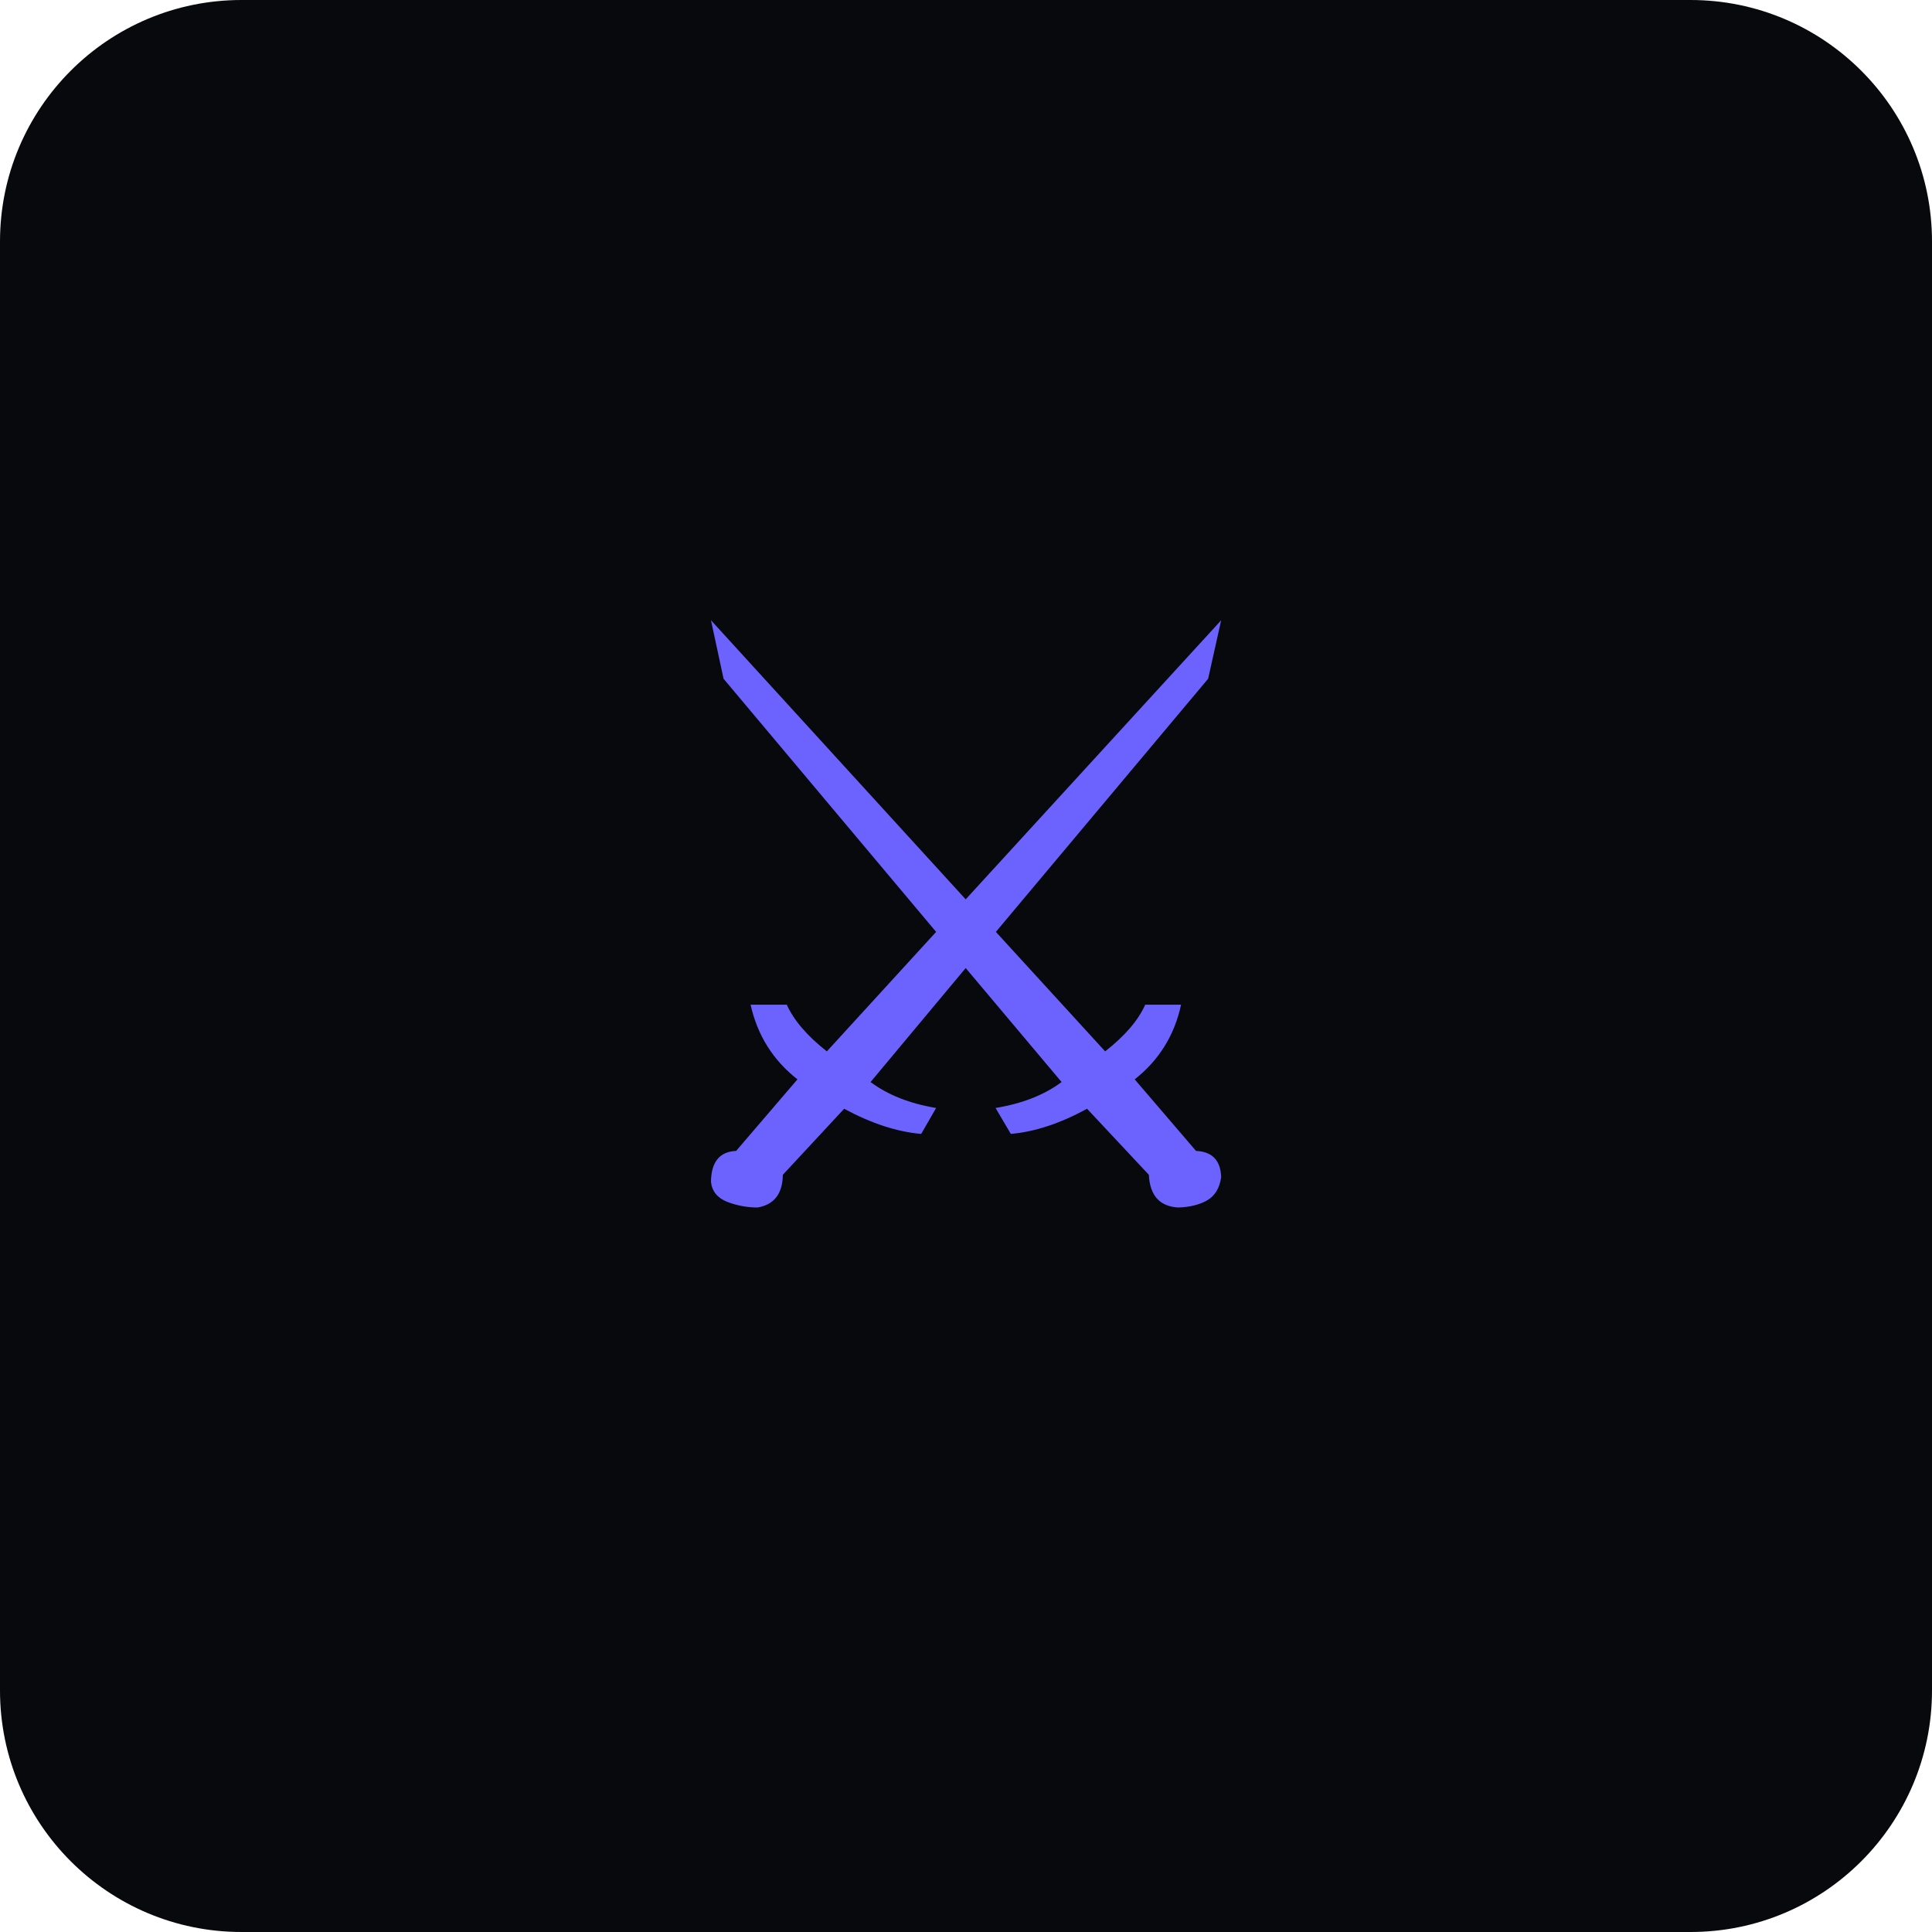
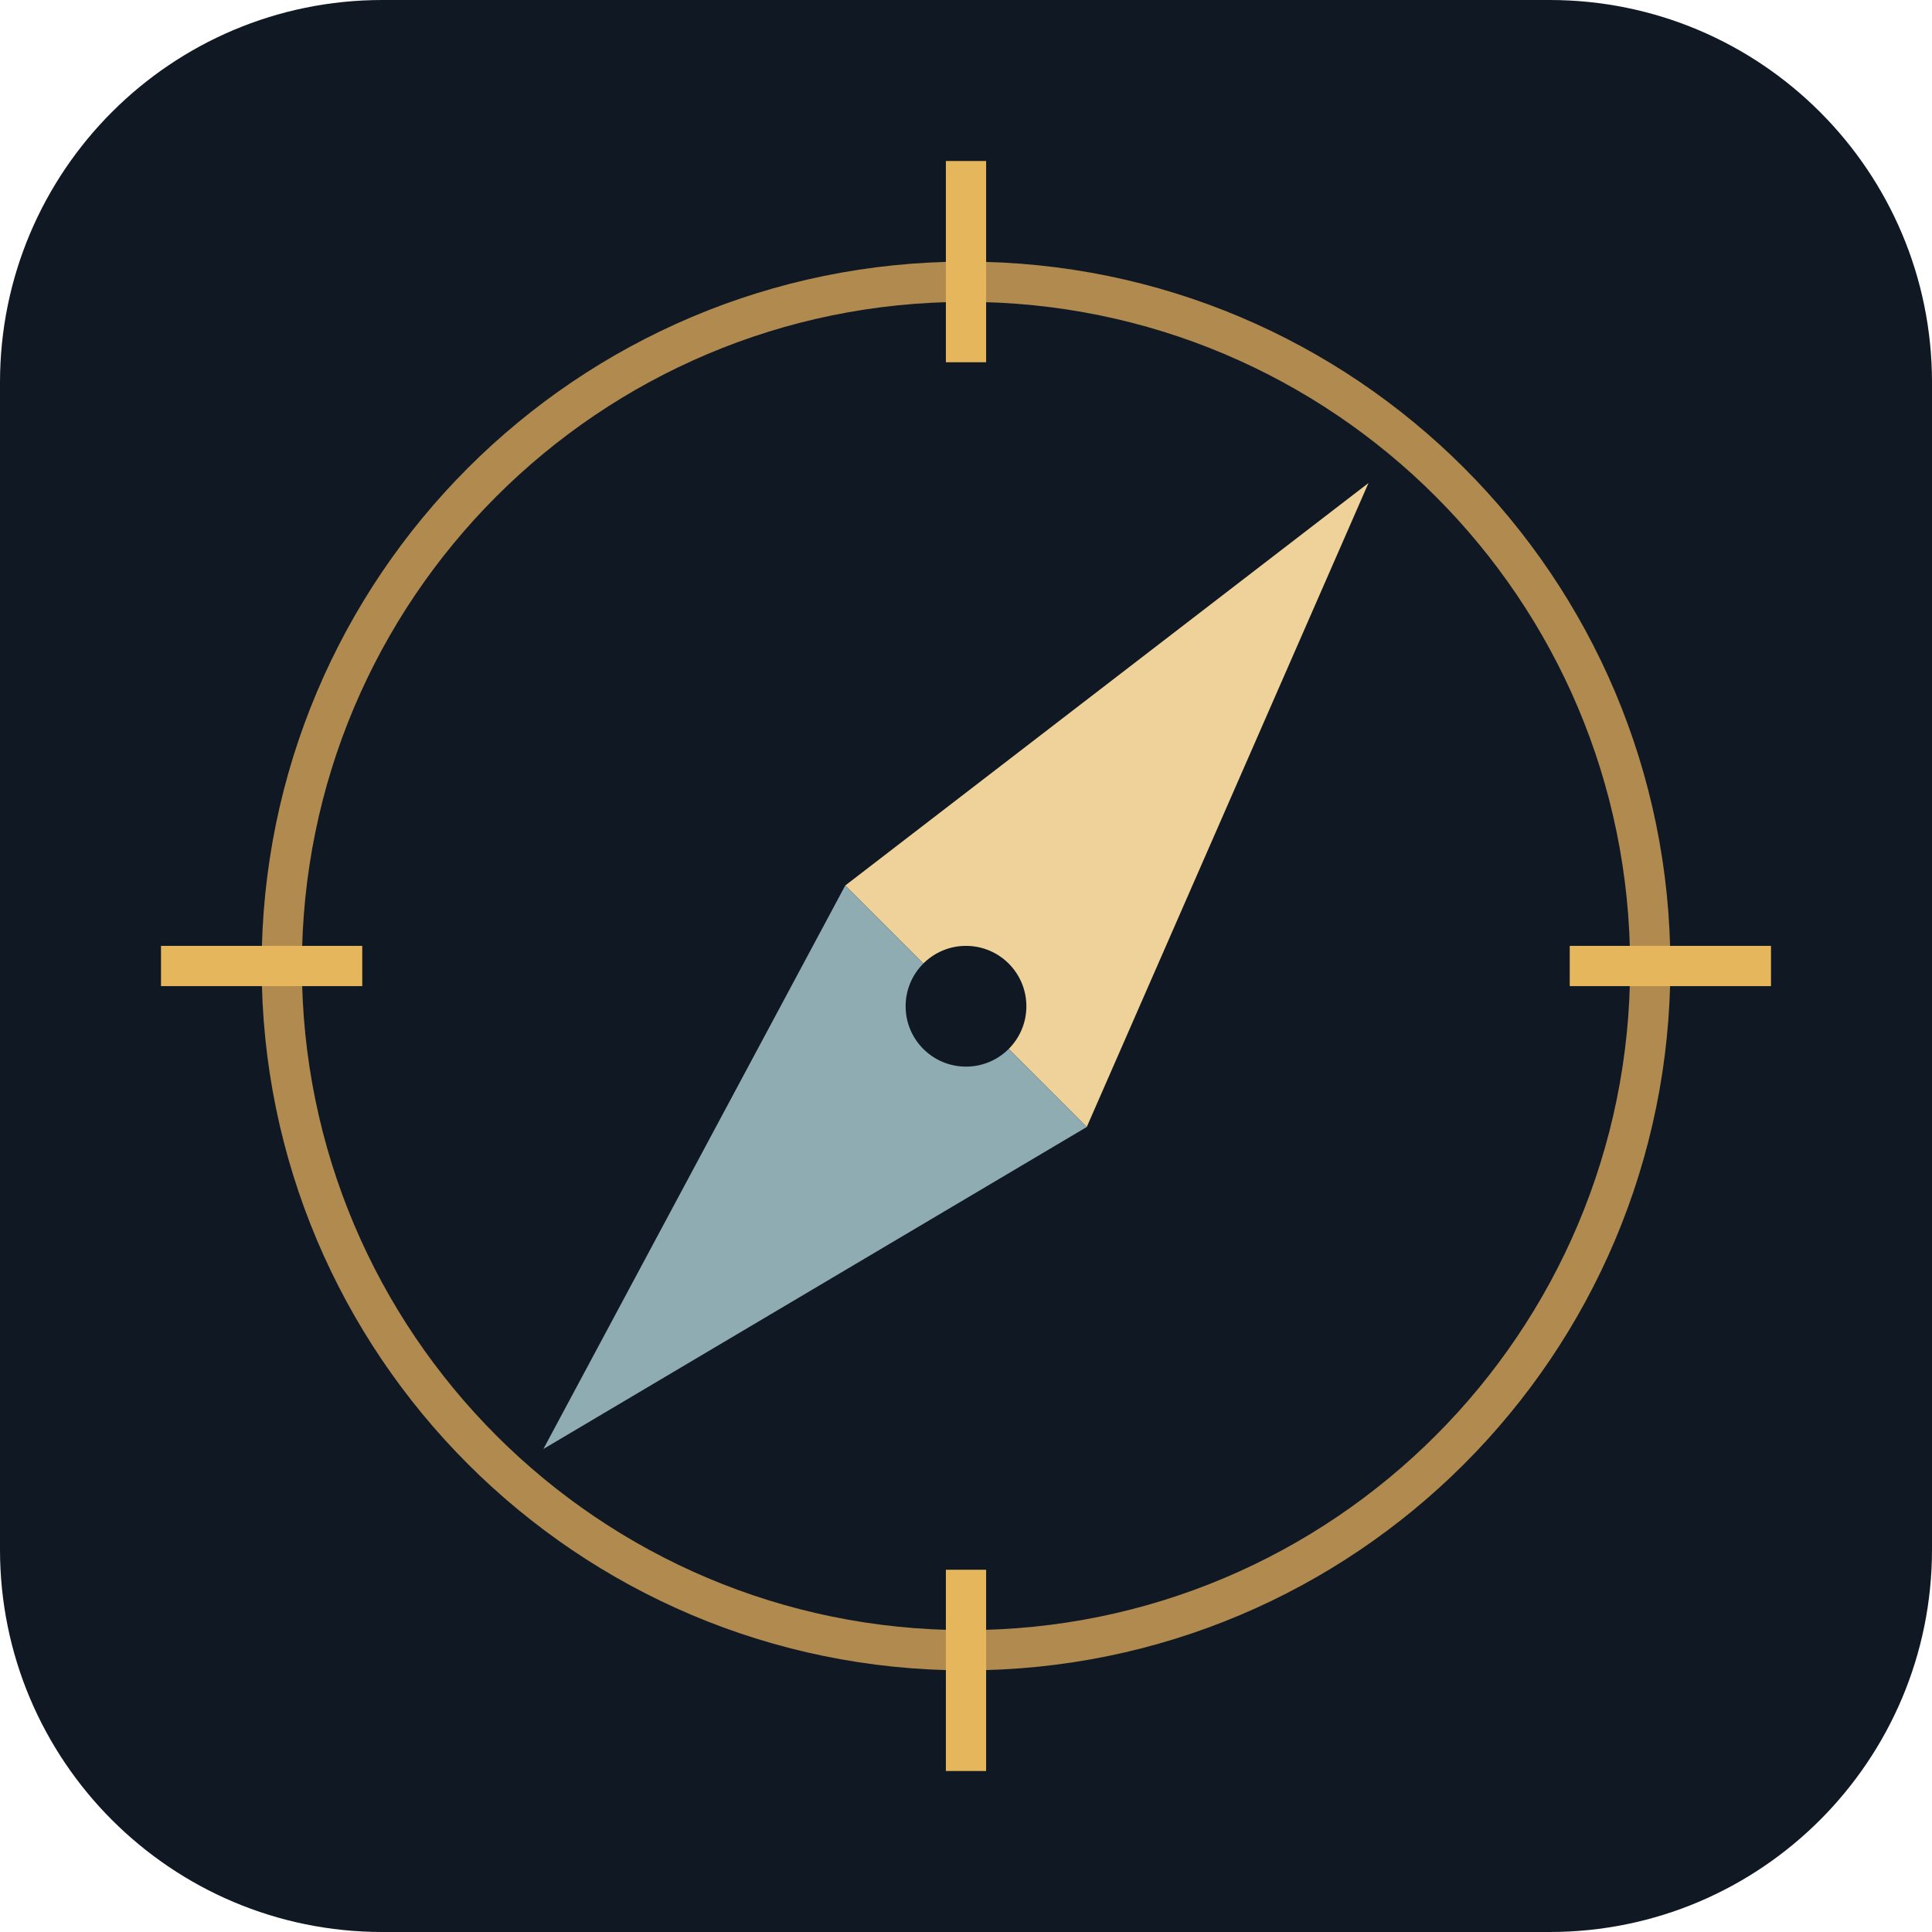
- <svg xmlns="http://www.w3.org/2000/svg" viewBox="0 0 192 192">
-   <rect width="192" height="192" rx="24" fill="#08090d" />
-   <text x="96" y="120" font-size="80" text-anchor="middle" fill="#6c63ff">⚔️</text>
+ <svg xmlns="http://www.w3.org/2000/svg" width="192" height="192" viewBox="0 0 96 96">
+   <rect width="96" height="96" rx="19" fill="#101923" />
+   <circle cx="48" cy="48" r="34" fill="none" stroke="#b08a4f" stroke-width="2" />
+   <path d="M48 8v10m0 60v10M8 48h10m60 0h10" stroke="#e6b65c" stroke-width="2" />
+   <path d="m68 24-14 32-12-12z" fill="#efd299" />
+   <path d="M42 44 27 72l27-16z" fill="#8eacb1" />
+   <circle cx="48" cy="50" r="3" fill="#101923" />
</svg>
